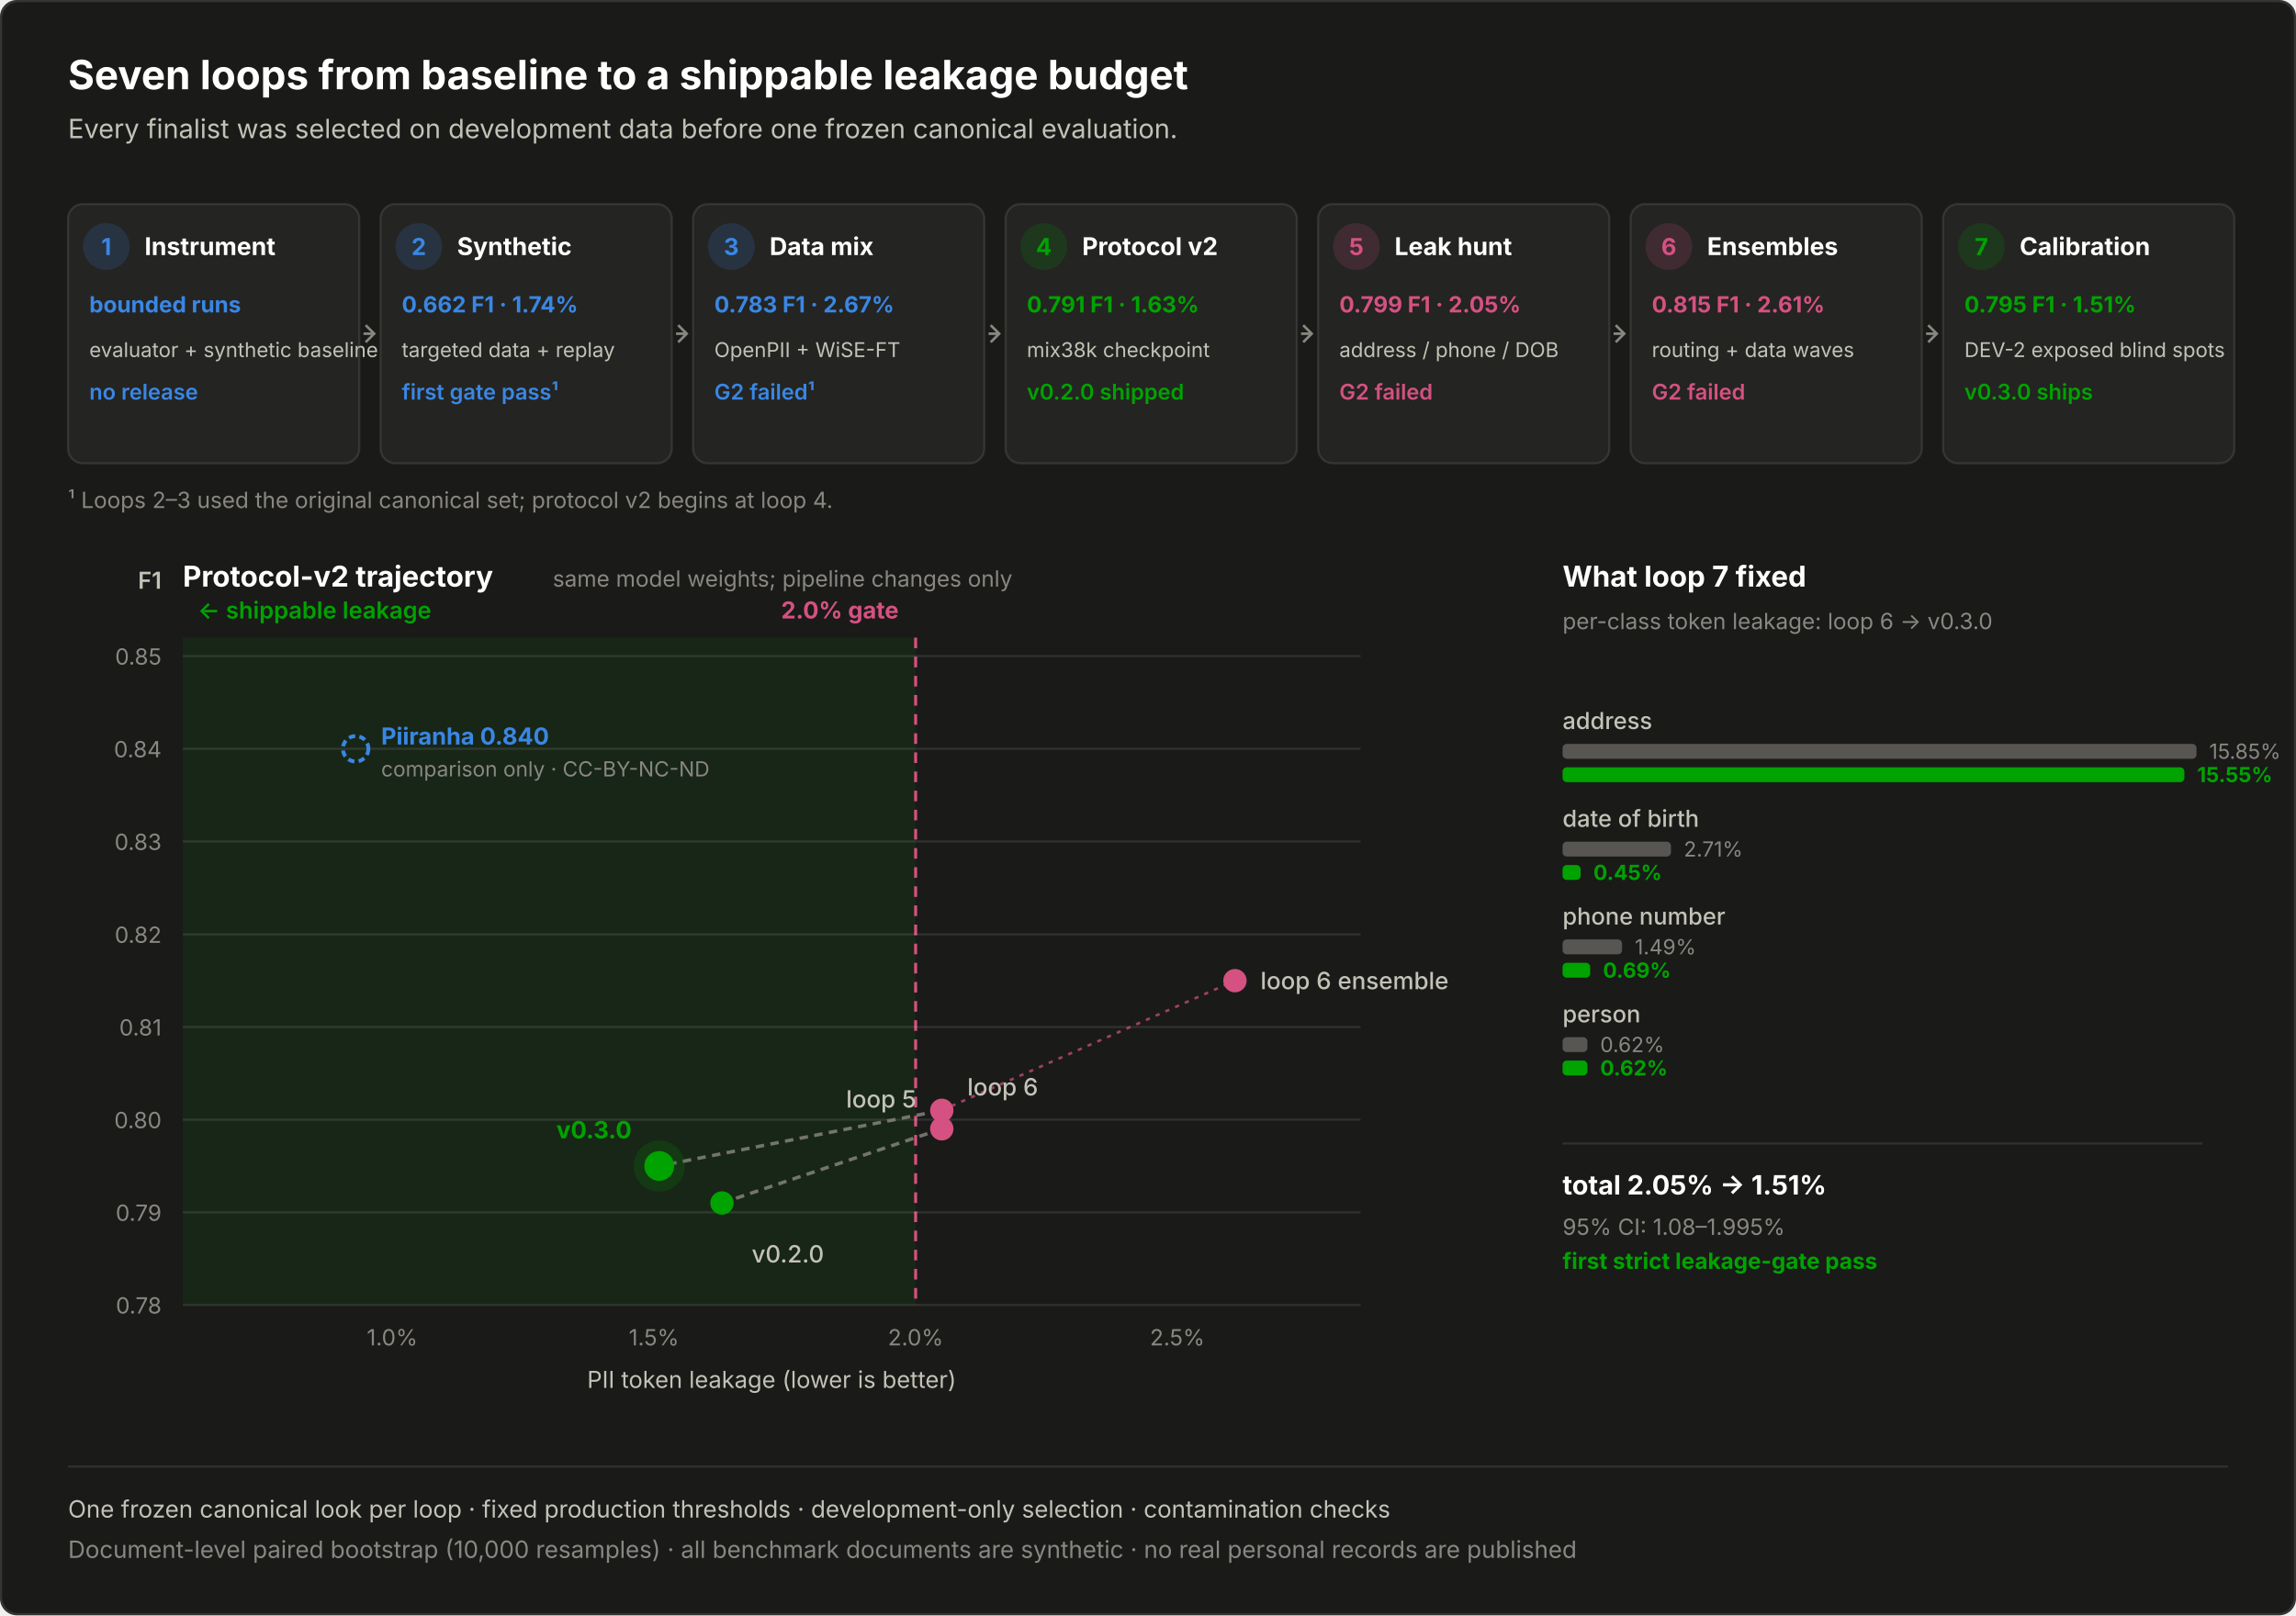
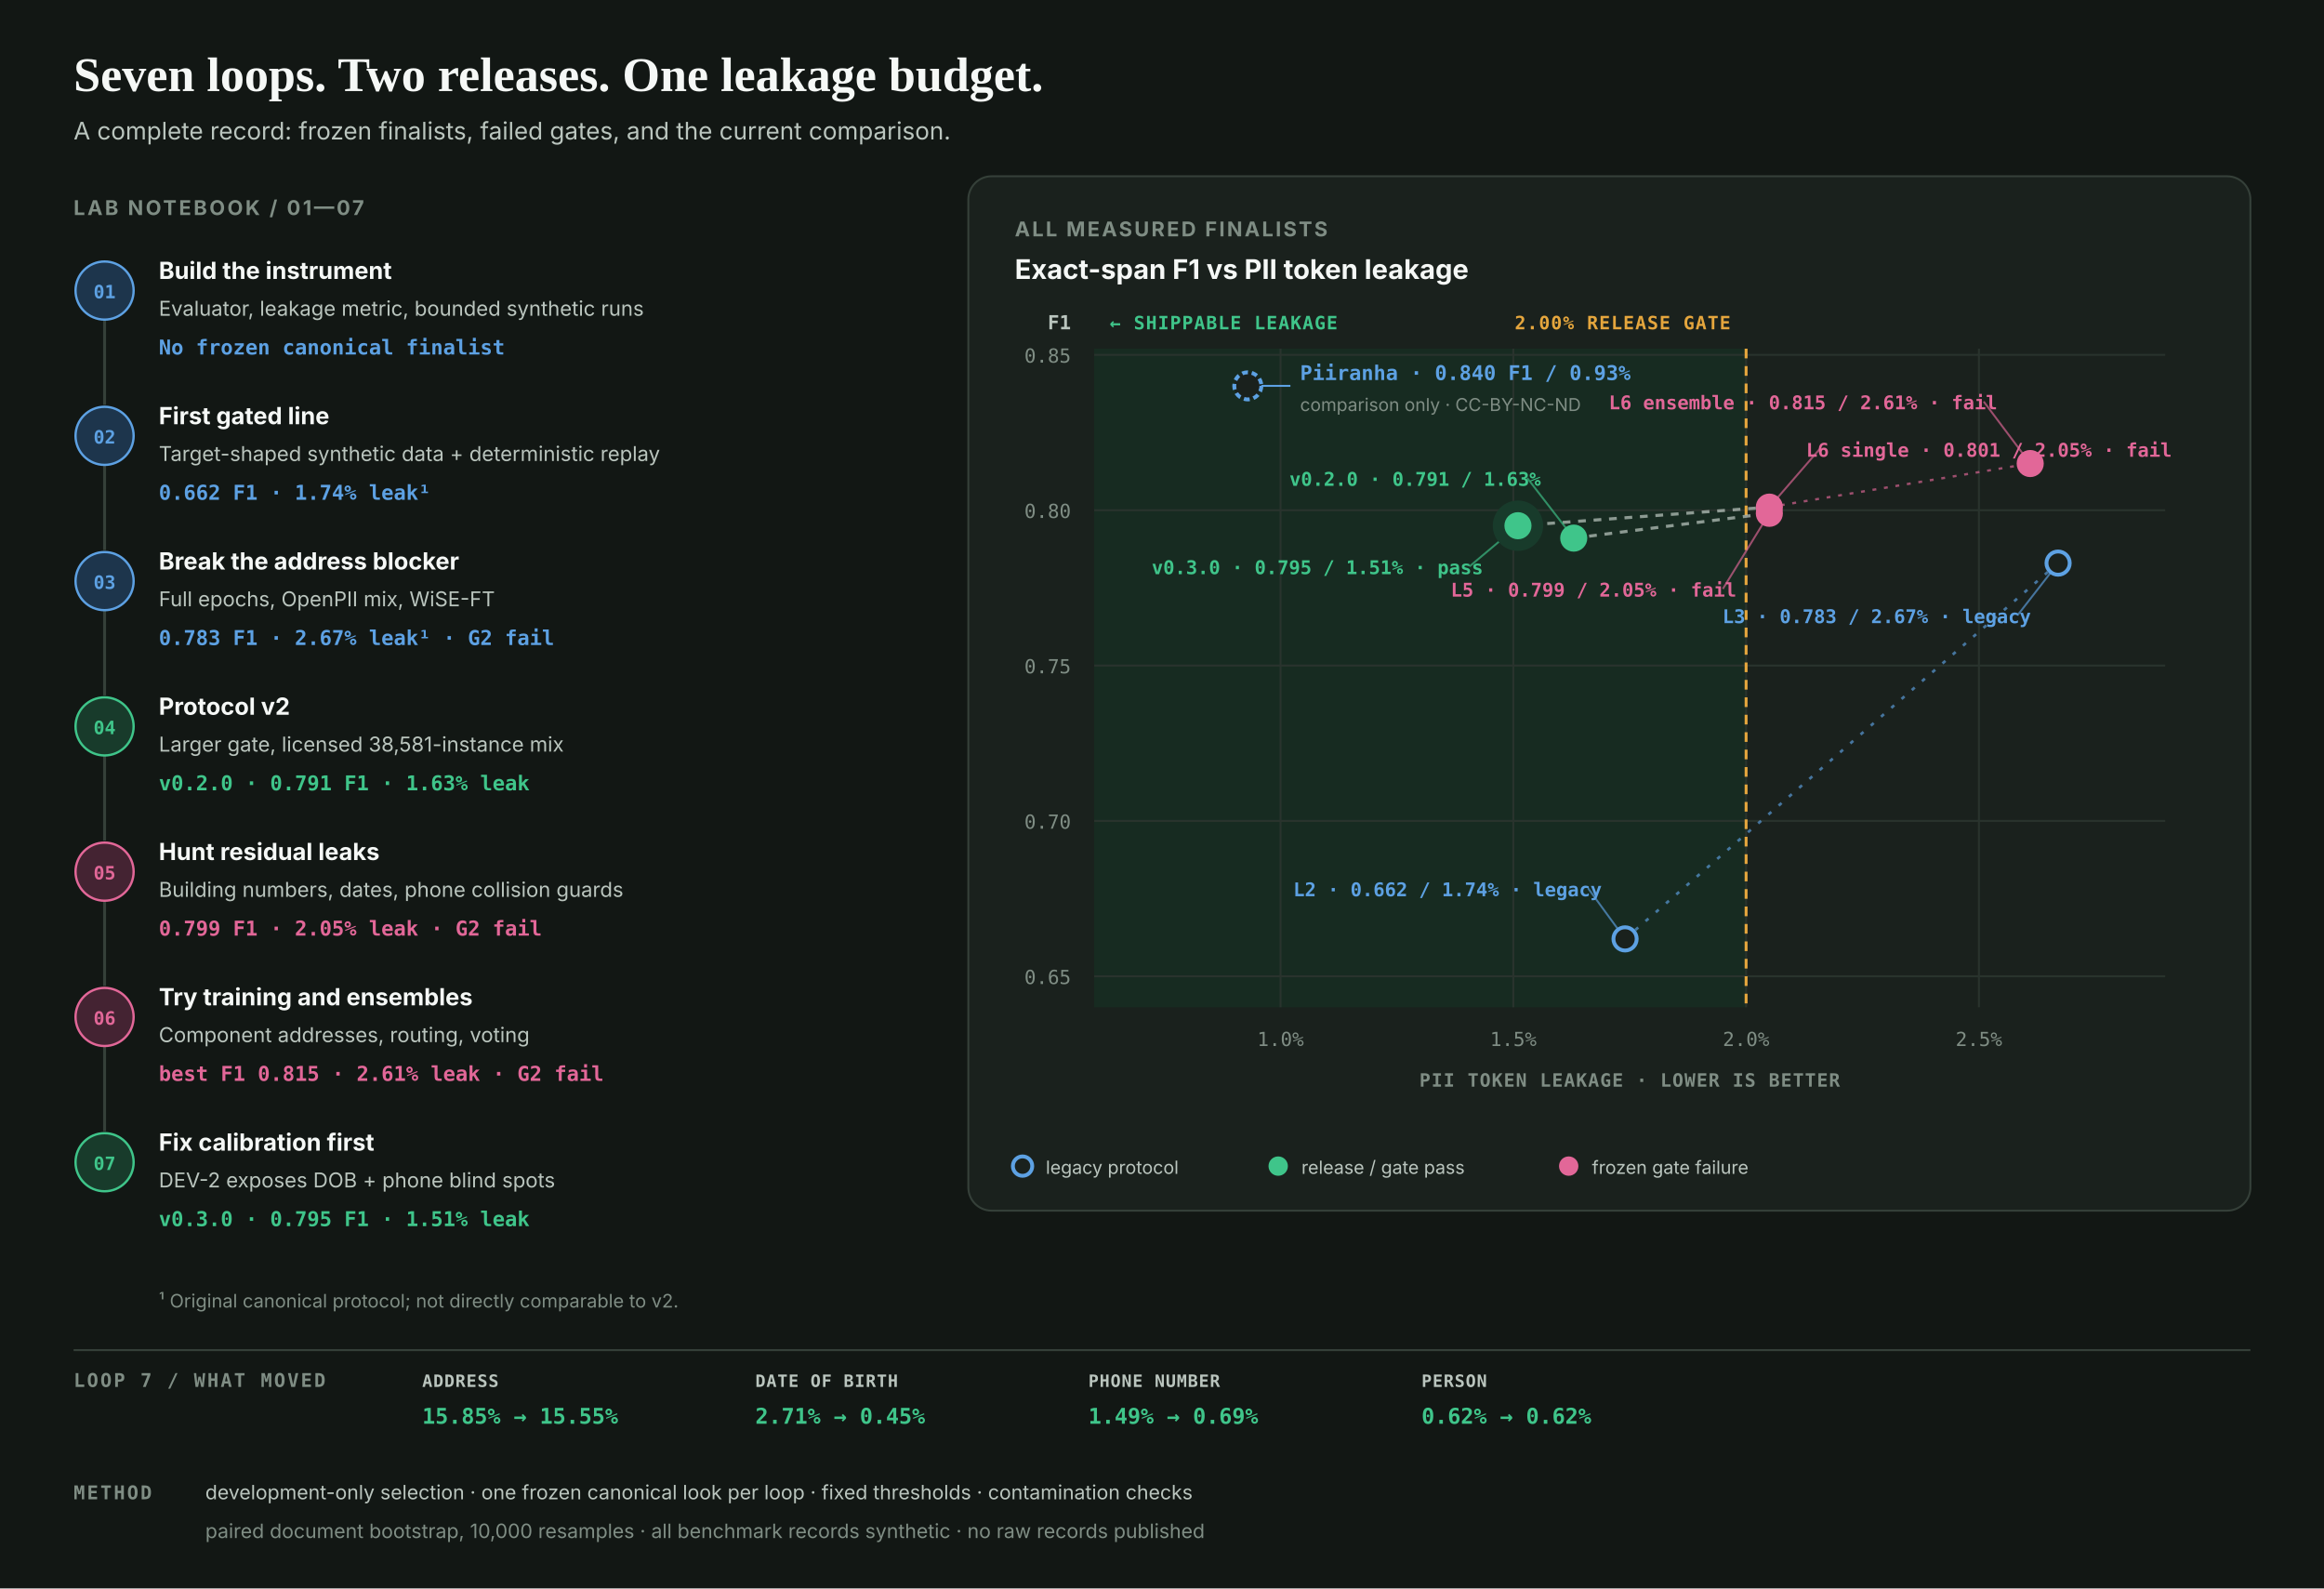
- <svg xmlns="http://www.w3.org/2000/svg" width="1080" height="760" viewBox="0 0 1080 760" role="img" aria-label="Seven research loops improving the nobody German PII redaction pipeline, ending with v0.3.0 at 0.795 F1 and 1.51 percent PII token leakage">
-   <rect width="1080" height="760" fill="#1a1a19" rx="8" />
-   <rect x="0.5" y="0.5" width="1079" height="759" fill="none" stroke="rgba(255,255,255,0.12)" rx="8" />
-   <text x="32.0" y="42.0" font-family="system-ui, -apple-system, &quot;Segoe UI&quot;, sans-serif" font-size="19" font-weight="650" fill="#ffffff" text-anchor="start">Seven loops from baseline to a shippable leakage budget</text>
-   <text x="32.0" y="65.0" font-family="system-ui, -apple-system, &quot;Segoe UI&quot;, sans-serif" font-size="12.5" font-weight="400" fill="#c3c2b7" text-anchor="start">Every finalist was selected on development data before one frozen canonical evaluation.</text>
-   <rect x="32" y="96" width="137" height="122" rx="7" fill="#242422" stroke="rgba(255,255,255,0.10)" />
-   <circle cx="50" cy="116" r="11" fill="#3987e5" opacity="0.16" />
-   <text x="50.0" y="120.0" font-family="system-ui, -apple-system, &quot;Segoe UI&quot;, sans-serif" font-size="11" font-weight="700" fill="#3987e5" text-anchor="middle">1</text>
-   <text x="68.0" y="120.0" font-family="system-ui, -apple-system, &quot;Segoe UI&quot;, sans-serif" font-size="11.5" font-weight="650" fill="#ffffff" text-anchor="start">Instrument</text>
-   <text x="42.0" y="147.0" font-family="system-ui, -apple-system, &quot;Segoe UI&quot;, sans-serif" font-size="10.5" font-weight="650" fill="#3987e5" text-anchor="start">bounded runs</text>
-   <text x="42.0" y="168.0" font-family="system-ui, -apple-system, &quot;Segoe UI&quot;, sans-serif" font-size="9.6" font-weight="400" fill="#c3c2b7" text-anchor="start">evaluator + synthetic baseline</text>
-   <text x="42.0" y="188.0" font-family="system-ui, -apple-system, &quot;Segoe UI&quot;, sans-serif" font-size="10.2" font-weight="600" fill="#3987e5" text-anchor="start">no release</text>
-   <path d="M171 157 L176 157" stroke="#898781" stroke-width="1.2" />
-   <path d="M172 153 L176 157 L172 161" fill="none" stroke="#898781" stroke-width="1.2" />
-   <rect x="179" y="96" width="137" height="122" rx="7" fill="#242422" stroke="rgba(255,255,255,0.10)" />
-   <circle cx="197" cy="116" r="11" fill="#3987e5" opacity="0.16" />
-   <text x="197.0" y="120.0" font-family="system-ui, -apple-system, &quot;Segoe UI&quot;, sans-serif" font-size="11" font-weight="700" fill="#3987e5" text-anchor="middle">2</text>
-   <text x="215.0" y="120.0" font-family="system-ui, -apple-system, &quot;Segoe UI&quot;, sans-serif" font-size="11.5" font-weight="650" fill="#ffffff" text-anchor="start">Synthetic</text>
-   <text x="189.0" y="147.0" font-family="system-ui, -apple-system, &quot;Segoe UI&quot;, sans-serif" font-size="10.5" font-weight="650" fill="#3987e5" text-anchor="start">0.662 F1 · 1.74%</text>
-   <text x="189.0" y="168.0" font-family="system-ui, -apple-system, &quot;Segoe UI&quot;, sans-serif" font-size="9.6" font-weight="400" fill="#c3c2b7" text-anchor="start">targeted data + replay</text>
-   <text x="189.0" y="188.0" font-family="system-ui, -apple-system, &quot;Segoe UI&quot;, sans-serif" font-size="10.2" font-weight="600" fill="#3987e5" text-anchor="start">first gate pass¹</text>
-   <path d="M318 157 L323 157" stroke="#898781" stroke-width="1.2" />
-   <path d="M319 153 L323 157 L319 161" fill="none" stroke="#898781" stroke-width="1.2" />
-   <rect x="326" y="96" width="137" height="122" rx="7" fill="#242422" stroke="rgba(255,255,255,0.10)" />
-   <circle cx="344" cy="116" r="11" fill="#3987e5" opacity="0.16" />
-   <text x="344.0" y="120.0" font-family="system-ui, -apple-system, &quot;Segoe UI&quot;, sans-serif" font-size="11" font-weight="700" fill="#3987e5" text-anchor="middle">3</text>
-   <text x="362.0" y="120.0" font-family="system-ui, -apple-system, &quot;Segoe UI&quot;, sans-serif" font-size="11.5" font-weight="650" fill="#ffffff" text-anchor="start">Data mix</text>
-   <text x="336.0" y="147.0" font-family="system-ui, -apple-system, &quot;Segoe UI&quot;, sans-serif" font-size="10.5" font-weight="650" fill="#3987e5" text-anchor="start">0.783 F1 · 2.67%</text>
-   <text x="336.0" y="168.0" font-family="system-ui, -apple-system, &quot;Segoe UI&quot;, sans-serif" font-size="9.6" font-weight="400" fill="#c3c2b7" text-anchor="start">OpenPII + WiSE-FT</text>
-   <text x="336.0" y="188.0" font-family="system-ui, -apple-system, &quot;Segoe UI&quot;, sans-serif" font-size="10.2" font-weight="600" fill="#3987e5" text-anchor="start">G2 failed¹</text>
-   <path d="M465 157 L470 157" stroke="#898781" stroke-width="1.2" />
-   <path d="M466 153 L470 157 L466 161" fill="none" stroke="#898781" stroke-width="1.2" />
-   <rect x="473" y="96" width="137" height="122" rx="7" fill="#242422" stroke="rgba(255,255,255,0.10)" />
-   <circle cx="491" cy="116" r="11" fill="#00a300" opacity="0.16" />
-   <text x="491.0" y="120.0" font-family="system-ui, -apple-system, &quot;Segoe UI&quot;, sans-serif" font-size="11" font-weight="700" fill="#00a300" text-anchor="middle">4</text>
-   <text x="509.0" y="120.0" font-family="system-ui, -apple-system, &quot;Segoe UI&quot;, sans-serif" font-size="11.5" font-weight="650" fill="#ffffff" text-anchor="start">Protocol v2</text>
-   <text x="483.0" y="147.0" font-family="system-ui, -apple-system, &quot;Segoe UI&quot;, sans-serif" font-size="10.5" font-weight="650" fill="#00a300" text-anchor="start">0.791 F1 · 1.63%</text>
-   <text x="483.0" y="168.0" font-family="system-ui, -apple-system, &quot;Segoe UI&quot;, sans-serif" font-size="9.6" font-weight="400" fill="#c3c2b7" text-anchor="start">mix38k checkpoint</text>
-   <text x="483.0" y="188.0" font-family="system-ui, -apple-system, &quot;Segoe UI&quot;, sans-serif" font-size="10.2" font-weight="600" fill="#00a300" text-anchor="start">v0.2.0 shipped</text>
-   <path d="M612 157 L617 157" stroke="#898781" stroke-width="1.2" />
-   <path d="M613 153 L617 157 L613 161" fill="none" stroke="#898781" stroke-width="1.2" />
-   <rect x="620" y="96" width="137" height="122" rx="7" fill="#242422" stroke="rgba(255,255,255,0.10)" />
-   <circle cx="638" cy="116" r="11" fill="#d55181" opacity="0.16" />
-   <text x="638.0" y="120.0" font-family="system-ui, -apple-system, &quot;Segoe UI&quot;, sans-serif" font-size="11" font-weight="700" fill="#d55181" text-anchor="middle">5</text>
-   <text x="656.0" y="120.0" font-family="system-ui, -apple-system, &quot;Segoe UI&quot;, sans-serif" font-size="11.5" font-weight="650" fill="#ffffff" text-anchor="start">Leak hunt</text>
-   <text x="630.0" y="147.0" font-family="system-ui, -apple-system, &quot;Segoe UI&quot;, sans-serif" font-size="10.5" font-weight="650" fill="#d55181" text-anchor="start">0.799 F1 · 2.05%</text>
-   <text x="630.0" y="168.0" font-family="system-ui, -apple-system, &quot;Segoe UI&quot;, sans-serif" font-size="9.6" font-weight="400" fill="#c3c2b7" text-anchor="start">address / phone / DOB</text>
-   <text x="630.0" y="188.0" font-family="system-ui, -apple-system, &quot;Segoe UI&quot;, sans-serif" font-size="10.2" font-weight="600" fill="#d55181" text-anchor="start">G2 failed</text>
-   <path d="M759 157 L764 157" stroke="#898781" stroke-width="1.2" />
-   <path d="M760 153 L764 157 L760 161" fill="none" stroke="#898781" stroke-width="1.2" />
-   <rect x="767" y="96" width="137" height="122" rx="7" fill="#242422" stroke="rgba(255,255,255,0.10)" />
-   <circle cx="785" cy="116" r="11" fill="#d55181" opacity="0.16" />
-   <text x="785.0" y="120.0" font-family="system-ui, -apple-system, &quot;Segoe UI&quot;, sans-serif" font-size="11" font-weight="700" fill="#d55181" text-anchor="middle">6</text>
-   <text x="803.0" y="120.0" font-family="system-ui, -apple-system, &quot;Segoe UI&quot;, sans-serif" font-size="11.5" font-weight="650" fill="#ffffff" text-anchor="start">Ensembles</text>
-   <text x="777.0" y="147.0" font-family="system-ui, -apple-system, &quot;Segoe UI&quot;, sans-serif" font-size="10.5" font-weight="650" fill="#d55181" text-anchor="start">0.815 F1 · 2.61%</text>
-   <text x="777.0" y="168.0" font-family="system-ui, -apple-system, &quot;Segoe UI&quot;, sans-serif" font-size="9.6" font-weight="400" fill="#c3c2b7" text-anchor="start">routing + data waves</text>
-   <text x="777.0" y="188.0" font-family="system-ui, -apple-system, &quot;Segoe UI&quot;, sans-serif" font-size="10.2" font-weight="600" fill="#d55181" text-anchor="start">G2 failed</text>
-   <path d="M906 157 L911 157" stroke="#898781" stroke-width="1.2" />
-   <path d="M907 153 L911 157 L907 161" fill="none" stroke="#898781" stroke-width="1.2" />
-   <rect x="914" y="96" width="137" height="122" rx="7" fill="#242422" stroke="rgba(255,255,255,0.10)" />
-   <circle cx="932" cy="116" r="11" fill="#00a300" opacity="0.16" />
-   <text x="932.0" y="120.0" font-family="system-ui, -apple-system, &quot;Segoe UI&quot;, sans-serif" font-size="11" font-weight="700" fill="#00a300" text-anchor="middle">7</text>
-   <text x="950.0" y="120.0" font-family="system-ui, -apple-system, &quot;Segoe UI&quot;, sans-serif" font-size="11.5" font-weight="650" fill="#ffffff" text-anchor="start">Calibration</text>
-   <text x="924.0" y="147.0" font-family="system-ui, -apple-system, &quot;Segoe UI&quot;, sans-serif" font-size="10.5" font-weight="650" fill="#00a300" text-anchor="start">0.795 F1 · 1.51%</text>
-   <text x="924.0" y="168.0" font-family="system-ui, -apple-system, &quot;Segoe UI&quot;, sans-serif" font-size="9.6" font-weight="400" fill="#c3c2b7" text-anchor="start">DEV-2 exposed blind spots</text>
-   <text x="924.0" y="188.0" font-family="system-ui, -apple-system, &quot;Segoe UI&quot;, sans-serif" font-size="10.2" font-weight="600" fill="#00a300" text-anchor="start">v0.3.0 ships</text>
-   <text x="32.0" y="239.0" font-family="system-ui, -apple-system, &quot;Segoe UI&quot;, sans-serif" font-size="10.5" font-weight="400" fill="#898781" text-anchor="start">¹ Loops 2–3 used the original canonical set; protocol v2 begins at loop 4.</text>
-   <text x="86.0" y="276.0" font-family="system-ui, -apple-system, &quot;Segoe UI&quot;, sans-serif" font-size="13.5" font-weight="650" fill="#ffffff" text-anchor="start">Protocol-v2 trajectory</text>
-   <text x="260.0" y="276.0" font-family="system-ui, -apple-system, &quot;Segoe UI&quot;, sans-serif" font-size="10.5" font-weight="400" fill="#898781" text-anchor="start">same model weights; pipeline changes only</text>
-   <rect x="86" y="300" width="344.7" height="314" fill="rgba(0,163,0,0.09)" />
-   <line x1="430.7" y1="300" x2="430.7" y2="614" stroke="#d55181" stroke-width="1.4" stroke-dasharray="5 4" />
-   <text x="422.7" y="291.0" font-family="system-ui, -apple-system, &quot;Segoe UI&quot;, sans-serif" font-size="11" font-weight="650" fill="#d55181" text-anchor="end">2.0% gate</text>
-   <text x="93.0" y="291.0" font-family="system-ui, -apple-system, &quot;Segoe UI&quot;, sans-serif" font-size="11" font-weight="600" fill="#00a300" text-anchor="start">← shippable leakage</text>
-   <line x1="86" y1="614.0" x2="640" y2="614.0" stroke="rgba(255,255,255,0.10)" />
-   <text x="76.0" y="618.0" font-family="system-ui, -apple-system, &quot;Segoe UI&quot;, sans-serif" font-size="10.5" font-weight="400" fill="#898781" text-anchor="end">0.78</text>
-   <line x1="86" y1="570.4" x2="640" y2="570.4" stroke="rgba(255,255,255,0.10)" />
-   <text x="76.0" y="574.4" font-family="system-ui, -apple-system, &quot;Segoe UI&quot;, sans-serif" font-size="10.5" font-weight="400" fill="#898781" text-anchor="end">0.79</text>
-   <line x1="86" y1="526.8" x2="640" y2="526.8" stroke="rgba(255,255,255,0.10)" />
-   <text x="76.0" y="530.8" font-family="system-ui, -apple-system, &quot;Segoe UI&quot;, sans-serif" font-size="10.5" font-weight="400" fill="#898781" text-anchor="end">0.80</text>
-   <line x1="86" y1="483.2" x2="640" y2="483.2" stroke="rgba(255,255,255,0.10)" />
-   <text x="76.0" y="487.2" font-family="system-ui, -apple-system, &quot;Segoe UI&quot;, sans-serif" font-size="10.5" font-weight="400" fill="#898781" text-anchor="end">0.81</text>
-   <line x1="86" y1="439.6" x2="640" y2="439.6" stroke="rgba(255,255,255,0.10)" />
-   <text x="76.0" y="443.6" font-family="system-ui, -apple-system, &quot;Segoe UI&quot;, sans-serif" font-size="10.5" font-weight="400" fill="#898781" text-anchor="end">0.82</text>
-   <line x1="86" y1="395.9" x2="640" y2="395.9" stroke="rgba(255,255,255,0.10)" />
-   <text x="76.0" y="399.9" font-family="system-ui, -apple-system, &quot;Segoe UI&quot;, sans-serif" font-size="10.5" font-weight="400" fill="#898781" text-anchor="end">0.83</text>
-   <line x1="86" y1="352.3" x2="640" y2="352.3" stroke="rgba(255,255,255,0.10)" />
-   <text x="76.0" y="356.3" font-family="system-ui, -apple-system, &quot;Segoe UI&quot;, sans-serif" font-size="10.5" font-weight="400" fill="#898781" text-anchor="end">0.84</text>
-   <line x1="86" y1="308.7" x2="640" y2="308.7" stroke="rgba(255,255,255,0.10)" />
-   <text x="76.0" y="312.7" font-family="system-ui, -apple-system, &quot;Segoe UI&quot;, sans-serif" font-size="10.5" font-weight="400" fill="#898781" text-anchor="end">0.85</text>
-   <text x="184.5" y="633.0" font-family="system-ui, -apple-system, &quot;Segoe UI&quot;, sans-serif" font-size="10.5" font-weight="400" fill="#898781" text-anchor="middle">1.0%</text>
-   <text x="307.6" y="633.0" font-family="system-ui, -apple-system, &quot;Segoe UI&quot;, sans-serif" font-size="10.5" font-weight="400" fill="#898781" text-anchor="middle">1.5%</text>
-   <text x="430.7" y="633.0" font-family="system-ui, -apple-system, &quot;Segoe UI&quot;, sans-serif" font-size="10.5" font-weight="400" fill="#898781" text-anchor="middle">2.0%</text>
-   <text x="553.8" y="633.0" font-family="system-ui, -apple-system, &quot;Segoe UI&quot;, sans-serif" font-size="10.5" font-weight="400" fill="#898781" text-anchor="middle">2.5%</text>
-   <text x="76.0" y="277.0" font-family="system-ui, -apple-system, &quot;Segoe UI&quot;, sans-serif" font-size="11" font-weight="600" fill="#c3c2b7" text-anchor="end">F1</text>
-   <text x="363.0" y="653.0" font-family="system-ui, -apple-system, &quot;Segoe UI&quot;, sans-serif" font-size="11" font-weight="400" fill="#c3c2b7" text-anchor="middle">PII token leakage (lower is better)</text>
-   <path d="M339.6 566.0 L443.0 531.1 L443.0 522.4 L310.1 548.6" fill="none" stroke="#898781" stroke-width="1.6" stroke-dasharray="4 3" opacity="0.8" />
-   <path d="M443.0 522.4 L580.9 461.4" fill="none" stroke="#d55181" stroke-width="1.2" stroke-dasharray="2 3" opacity="0.7" />
-   <circle cx="167.3" cy="352.3" r="6" fill="none" stroke="#3987e5" stroke-width="1.8" stroke-dasharray="3 2" />
-   <text x="179.3" y="350.3" font-family="system-ui, -apple-system, &quot;Segoe UI&quot;, sans-serif" font-size="11" font-weight="650" fill="#3987e5" text-anchor="start">Piiranha 0.840</text>
-   <text x="179.3" y="365.3" font-family="system-ui, -apple-system, &quot;Segoe UI&quot;, sans-serif" font-size="9.8" font-weight="400" fill="#898781" text-anchor="start">comparison only · CC-BY-NC-ND</text>
-   <circle cx="339.6" cy="566.0" r="5.5" fill="#00a300" />
-   <text x="353.6" y="594.0" font-family="system-ui, -apple-system, &quot;Segoe UI&quot;, sans-serif" font-size="11.2" font-weight="550" fill="#c3c2b7" text-anchor="start">v0.2.0</text>
-   <circle cx="443.0" cy="531.1" r="5.5" fill="#d55181" />
-   <text x="431.0" y="521.1" font-family="system-ui, -apple-system, &quot;Segoe UI&quot;, sans-serif" font-size="11.2" font-weight="550" fill="#c3c2b7" text-anchor="end">loop 5</text>
-   <circle cx="443.0" cy="522.4" r="5.5" fill="#d55181" />
-   <text x="455.0" y="515.4" font-family="system-ui, -apple-system, &quot;Segoe UI&quot;, sans-serif" font-size="11.2" font-weight="550" fill="#c3c2b7" text-anchor="start">loop 6</text>
-   <circle cx="580.9" cy="461.4" r="5.5" fill="#d55181" />
-   <text x="592.9" y="465.4" font-family="system-ui, -apple-system, &quot;Segoe UI&quot;, sans-serif" font-size="11.2" font-weight="550" fill="#c3c2b7" text-anchor="start">loop 6 ensemble</text>
-   <circle cx="310.1" cy="548.6" r="12" fill="#00a300" opacity="0.16" />
-   <circle cx="310.1" cy="548.6" r="7" fill="#00a300" />
-   <text x="297.1" y="535.6" font-family="system-ui, -apple-system, &quot;Segoe UI&quot;, sans-serif" font-size="11.2" font-weight="700" fill="#00a300" text-anchor="end">v0.3.0</text>
-   <text x="735.0" y="276.0" font-family="system-ui, -apple-system, &quot;Segoe UI&quot;, sans-serif" font-size="13.5" font-weight="650" fill="#ffffff" text-anchor="start">What loop 7 fixed</text>
-   <text x="735.0" y="296.0" font-family="system-ui, -apple-system, &quot;Segoe UI&quot;, sans-serif" font-size="10.5" font-weight="400" fill="#898781" text-anchor="start">per-class token leakage: loop 6 → v0.3.0</text>
-   <text x="735.0" y="343.0" font-family="system-ui, -apple-system, &quot;Segoe UI&quot;, sans-serif" font-size="11" font-weight="550" fill="#c3c2b7" text-anchor="start">address</text>
-   <rect x="735" y="350" width="298.2" height="7" fill="#898781" opacity="0.55" rx="2" />
-   <rect x="735" y="361" width="292.5" height="7" fill="#00a300" rx="2" />
-   <text x="1039.2" y="357.0" font-family="system-ui, -apple-system, &quot;Segoe UI&quot;, sans-serif" font-size="9.8" font-weight="400" fill="#898781" text-anchor="start">15.85%</text>
-   <text x="1033.5" y="368.0" font-family="system-ui, -apple-system, &quot;Segoe UI&quot;, sans-serif" font-size="9.8" font-weight="650" fill="#00a300" text-anchor="start">15.55%</text>
-   <text x="735.0" y="389.0" font-family="system-ui, -apple-system, &quot;Segoe UI&quot;, sans-serif" font-size="11" font-weight="550" fill="#c3c2b7" text-anchor="start">date of birth</text>
-   <rect x="735" y="396" width="51.0" height="7" fill="#898781" opacity="0.55" rx="2" />
-   <rect x="735" y="407" width="8.5" height="7" fill="#00a300" rx="2" />
-   <text x="792.0" y="403.0" font-family="system-ui, -apple-system, &quot;Segoe UI&quot;, sans-serif" font-size="9.8" font-weight="400" fill="#898781" text-anchor="start">2.71%</text>
-   <text x="749.5" y="414.0" font-family="system-ui, -apple-system, &quot;Segoe UI&quot;, sans-serif" font-size="9.8" font-weight="650" fill="#00a300" text-anchor="start">0.45%</text>
-   <text x="735.0" y="435.0" font-family="system-ui, -apple-system, &quot;Segoe UI&quot;, sans-serif" font-size="11" font-weight="550" fill="#c3c2b7" text-anchor="start">phone number</text>
-   <rect x="735" y="442" width="28.0" height="7" fill="#898781" opacity="0.55" rx="2" />
-   <rect x="735" y="453" width="13.0" height="7" fill="#00a300" rx="2" />
-   <text x="769.0" y="449.0" font-family="system-ui, -apple-system, &quot;Segoe UI&quot;, sans-serif" font-size="9.8" font-weight="400" fill="#898781" text-anchor="start">1.49%</text>
-   <text x="754.0" y="460.0" font-family="system-ui, -apple-system, &quot;Segoe UI&quot;, sans-serif" font-size="9.8" font-weight="650" fill="#00a300" text-anchor="start">0.69%</text>
-   <text x="735.0" y="481.0" font-family="system-ui, -apple-system, &quot;Segoe UI&quot;, sans-serif" font-size="11" font-weight="550" fill="#c3c2b7" text-anchor="start">person</text>
-   <rect x="735" y="488" width="11.7" height="7" fill="#898781" opacity="0.55" rx="2" />
-   <rect x="735" y="499" width="11.7" height="7" fill="#00a300" rx="2" />
-   <text x="752.7" y="495.0" font-family="system-ui, -apple-system, &quot;Segoe UI&quot;, sans-serif" font-size="9.8" font-weight="400" fill="#898781" text-anchor="start">0.62%</text>
-   <text x="752.7" y="506.0" font-family="system-ui, -apple-system, &quot;Segoe UI&quot;, sans-serif" font-size="9.8" font-weight="650" fill="#00a300" text-anchor="start">0.62%</text>
-   <line x1="735" y1="538" x2="1036" y2="538" stroke="rgba(255,255,255,0.10)" />
-   <text x="735.0" y="562.0" font-family="system-ui, -apple-system, &quot;Segoe UI&quot;, sans-serif" font-size="12.5" font-weight="650" fill="#ffffff" text-anchor="start">total 2.05% → 1.51%</text>
-   <text x="735.0" y="581.0" font-family="system-ui, -apple-system, &quot;Segoe UI&quot;, sans-serif" font-size="10.5" font-weight="400" fill="#898781" text-anchor="start">95% CI: 1.08–1.995%</text>
-   <text x="735.0" y="597.0" font-family="system-ui, -apple-system, &quot;Segoe UI&quot;, sans-serif" font-size="10.5" font-weight="650" fill="#00a300" text-anchor="start">first strict leakage-gate pass</text>
-   <line x1="32" y1="690" x2="1048" y2="690" stroke="rgba(255,255,255,0.10)" />
-   <text x="32.0" y="714.0" font-family="system-ui, -apple-system, &quot;Segoe UI&quot;, sans-serif" font-size="11.2" font-weight="400" fill="#c3c2b7" text-anchor="start">One frozen canonical look per loop · fixed production thresholds · development-only selection · contamination checks</text>
-   <text x="32.0" y="733.0" font-family="system-ui, -apple-system, &quot;Segoe UI&quot;, sans-serif" font-size="11.2" font-weight="400" fill="#898781" text-anchor="start">Document-level paired bootstrap (10,000 resamples) · all benchmark documents are synthetic · no real personal records are published</text>
+ <svg xmlns="http://www.w3.org/2000/svg" width="1200" height="820" viewBox="0 0 1200 820" role="img" aria-label="Complete comparison of seven nobody PII research loops, including every measured finalist, v0.2.0, v0.3.0, and Piiranha">
+   <rect width="1200" height="820" fill="#121714" />
+   <text x="38.0" y="47.0" font-family="Georgia, &quot;Times New Roman&quot;, serif" font-size="25" font-weight="600" fill="#f5f8f6" text-anchor="start" letter-spacing="0">Seven loops. Two releases. One leakage budget.</text>
+   <text x="38.0" y="72.0" font-family="ui-sans-serif, system-ui, -apple-system, &quot;Segoe UI&quot;, sans-serif" font-size="12.5" font-weight="400" fill="#bac5be" text-anchor="start" letter-spacing="0">A complete record: frozen finalists, failed gates, and the current comparison.</text>
+   <text x="38.0" y="111.0" font-family="ui-sans-serif, system-ui, -apple-system, &quot;Segoe UI&quot;, sans-serif" font-size="10.5" font-weight="700" fill="#7f8d84" text-anchor="start" letter-spacing="1.2">LAB NOTEBOOK / 01—07</text>
+   <line x1="54.0" y1="165.0" x2="54.0" y2="209.0" stroke="#354039" stroke-width="1.5" opacity="1" />
+   <circle cx="54" cy="150" r="15" fill="#1d354c" stroke="#5da1e3" stroke-width="1.2" />
+   <text x="54.0" y="154.0" font-family="ui-monospace, &quot;SFMono-Regular&quot;, Menlo, Consolas, monospace" font-size="9.5" font-weight="750" fill="#5da1e3" text-anchor="middle" letter-spacing="0">01</text>
+   <text x="82.0" y="144.0" font-family="ui-sans-serif, system-ui, -apple-system, &quot;Segoe UI&quot;, sans-serif" font-size="12.2" font-weight="700" fill="#f5f8f6" text-anchor="start" letter-spacing="0">Build the instrument</text>
+   <text x="82.0" y="163.0" font-family="ui-sans-serif, system-ui, -apple-system, &quot;Segoe UI&quot;, sans-serif" font-size="10.6" font-weight="400" fill="#bac5be" text-anchor="start" letter-spacing="0">Evaluator, leakage metric, bounded synthetic runs</text>
+   <text x="82.0" y="183.0" font-family="ui-monospace, &quot;SFMono-Regular&quot;, Menlo, Consolas, monospace" font-size="10.6" font-weight="650" fill="#5da1e3" text-anchor="start" letter-spacing="0">No frozen canonical finalist</text>
+   <line x1="54.0" y1="240.0" x2="54.0" y2="284.0" stroke="#354039" stroke-width="1.5" opacity="1" />
+   <circle cx="54" cy="225" r="15" fill="#1d354c" stroke="#5da1e3" stroke-width="1.2" />
+   <text x="54.0" y="229.0" font-family="ui-monospace, &quot;SFMono-Regular&quot;, Menlo, Consolas, monospace" font-size="9.5" font-weight="750" fill="#5da1e3" text-anchor="middle" letter-spacing="0">02</text>
+   <text x="82.0" y="219.0" font-family="ui-sans-serif, system-ui, -apple-system, &quot;Segoe UI&quot;, sans-serif" font-size="12.2" font-weight="700" fill="#f5f8f6" text-anchor="start" letter-spacing="0">First gated line</text>
+   <text x="82.0" y="238.0" font-family="ui-sans-serif, system-ui, -apple-system, &quot;Segoe UI&quot;, sans-serif" font-size="10.6" font-weight="400" fill="#bac5be" text-anchor="start" letter-spacing="0">Target-shaped synthetic data + deterministic replay</text>
+   <text x="82.0" y="258.0" font-family="ui-monospace, &quot;SFMono-Regular&quot;, Menlo, Consolas, monospace" font-size="10.6" font-weight="650" fill="#5da1e3" text-anchor="start" letter-spacing="0">0.662 F1  ·  1.74% leak¹</text>
+   <line x1="54.0" y1="315.0" x2="54.0" y2="359.0" stroke="#354039" stroke-width="1.5" opacity="1" />
+   <circle cx="54" cy="300" r="15" fill="#1d354c" stroke="#5da1e3" stroke-width="1.2" />
+   <text x="54.0" y="304.0" font-family="ui-monospace, &quot;SFMono-Regular&quot;, Menlo, Consolas, monospace" font-size="9.5" font-weight="750" fill="#5da1e3" text-anchor="middle" letter-spacing="0">03</text>
+   <text x="82.0" y="294.0" font-family="ui-sans-serif, system-ui, -apple-system, &quot;Segoe UI&quot;, sans-serif" font-size="12.2" font-weight="700" fill="#f5f8f6" text-anchor="start" letter-spacing="0">Break the address blocker</text>
+   <text x="82.0" y="313.0" font-family="ui-sans-serif, system-ui, -apple-system, &quot;Segoe UI&quot;, sans-serif" font-size="10.6" font-weight="400" fill="#bac5be" text-anchor="start" letter-spacing="0">Full epochs, OpenPII mix, WiSE-FT</text>
+   <text x="82.0" y="333.0" font-family="ui-monospace, &quot;SFMono-Regular&quot;, Menlo, Consolas, monospace" font-size="10.6" font-weight="650" fill="#5da1e3" text-anchor="start" letter-spacing="0">0.783 F1  ·  2.67% leak¹  ·  G2 fail</text>
+   <line x1="54.0" y1="390.0" x2="54.0" y2="434.0" stroke="#354039" stroke-width="1.5" opacity="1" />
+   <circle cx="54" cy="375" r="15" fill="#183b2b" stroke="#3fc58a" stroke-width="1.2" />
+   <text x="54.0" y="379.0" font-family="ui-monospace, &quot;SFMono-Regular&quot;, Menlo, Consolas, monospace" font-size="9.5" font-weight="750" fill="#3fc58a" text-anchor="middle" letter-spacing="0">04</text>
+   <text x="82.0" y="369.0" font-family="ui-sans-serif, system-ui, -apple-system, &quot;Segoe UI&quot;, sans-serif" font-size="12.2" font-weight="700" fill="#f5f8f6" text-anchor="start" letter-spacing="0">Protocol v2</text>
+   <text x="82.0" y="388.0" font-family="ui-sans-serif, system-ui, -apple-system, &quot;Segoe UI&quot;, sans-serif" font-size="10.6" font-weight="400" fill="#bac5be" text-anchor="start" letter-spacing="0">Larger gate, licensed 38,581-instance mix</text>
+   <text x="82.0" y="408.0" font-family="ui-monospace, &quot;SFMono-Regular&quot;, Menlo, Consolas, monospace" font-size="10.6" font-weight="650" fill="#3fc58a" text-anchor="start" letter-spacing="0">v0.2.0  ·  0.791 F1  ·  1.63% leak</text>
+   <line x1="54.0" y1="465.0" x2="54.0" y2="509.0" stroke="#354039" stroke-width="1.5" opacity="1" />
+   <circle cx="54" cy="450" r="15" fill="#442332" stroke="#e26798" stroke-width="1.2" />
+   <text x="54.0" y="454.0" font-family="ui-monospace, &quot;SFMono-Regular&quot;, Menlo, Consolas, monospace" font-size="9.5" font-weight="750" fill="#e26798" text-anchor="middle" letter-spacing="0">05</text>
+   <text x="82.0" y="444.0" font-family="ui-sans-serif, system-ui, -apple-system, &quot;Segoe UI&quot;, sans-serif" font-size="12.2" font-weight="700" fill="#f5f8f6" text-anchor="start" letter-spacing="0">Hunt residual leaks</text>
+   <text x="82.0" y="463.0" font-family="ui-sans-serif, system-ui, -apple-system, &quot;Segoe UI&quot;, sans-serif" font-size="10.6" font-weight="400" fill="#bac5be" text-anchor="start" letter-spacing="0">Building numbers, dates, phone collision guards</text>
+   <text x="82.0" y="483.0" font-family="ui-monospace, &quot;SFMono-Regular&quot;, Menlo, Consolas, monospace" font-size="10.6" font-weight="650" fill="#e26798" text-anchor="start" letter-spacing="0">0.799 F1  ·  2.05% leak  ·  G2 fail</text>
+   <line x1="54.0" y1="540.0" x2="54.0" y2="584.0" stroke="#354039" stroke-width="1.5" opacity="1" />
+   <circle cx="54" cy="525" r="15" fill="#442332" stroke="#e26798" stroke-width="1.2" />
+   <text x="54.0" y="529.0" font-family="ui-monospace, &quot;SFMono-Regular&quot;, Menlo, Consolas, monospace" font-size="9.5" font-weight="750" fill="#e26798" text-anchor="middle" letter-spacing="0">06</text>
+   <text x="82.0" y="519.0" font-family="ui-sans-serif, system-ui, -apple-system, &quot;Segoe UI&quot;, sans-serif" font-size="12.2" font-weight="700" fill="#f5f8f6" text-anchor="start" letter-spacing="0">Try training and ensembles</text>
+   <text x="82.0" y="538.0" font-family="ui-sans-serif, system-ui, -apple-system, &quot;Segoe UI&quot;, sans-serif" font-size="10.6" font-weight="400" fill="#bac5be" text-anchor="start" letter-spacing="0">Component addresses, routing, voting</text>
+   <text x="82.0" y="558.0" font-family="ui-monospace, &quot;SFMono-Regular&quot;, Menlo, Consolas, monospace" font-size="10.6" font-weight="650" fill="#e26798" text-anchor="start" letter-spacing="0">best F1 0.815  ·  2.61% leak  ·  G2 fail</text>
+   <circle cx="54" cy="600" r="15" fill="#183b2b" stroke="#3fc58a" stroke-width="1.2" />
+   <text x="54.0" y="604.0" font-family="ui-monospace, &quot;SFMono-Regular&quot;, Menlo, Consolas, monospace" font-size="9.5" font-weight="750" fill="#3fc58a" text-anchor="middle" letter-spacing="0">07</text>
+   <text x="82.0" y="594.0" font-family="ui-sans-serif, system-ui, -apple-system, &quot;Segoe UI&quot;, sans-serif" font-size="12.2" font-weight="700" fill="#f5f8f6" text-anchor="start" letter-spacing="0">Fix calibration first</text>
+   <text x="82.0" y="613.0" font-family="ui-sans-serif, system-ui, -apple-system, &quot;Segoe UI&quot;, sans-serif" font-size="10.6" font-weight="400" fill="#bac5be" text-anchor="start" letter-spacing="0">DEV-2 exposes DOB + phone blind spots</text>
+   <text x="82.0" y="633.0" font-family="ui-monospace, &quot;SFMono-Regular&quot;, Menlo, Consolas, monospace" font-size="10.6" font-weight="650" fill="#3fc58a" text-anchor="start" letter-spacing="0">v0.3.0  ·  0.795 F1  ·  1.51% leak</text>
+   <text x="82.0" y="675.0" font-family="ui-sans-serif, system-ui, -apple-system, &quot;Segoe UI&quot;, sans-serif" font-size="9.6" font-weight="400" fill="#7f8d84" text-anchor="start" letter-spacing="0">¹ Original canonical protocol; not directly comparable to v2.</text>
+   <rect x="500" y="91" width="662" height="534" rx="12" fill="#1a211d" stroke="#354039" />
+   <text x="524.0" y="122.0" font-family="ui-sans-serif, system-ui, -apple-system, &quot;Segoe UI&quot;, sans-serif" font-size="10.5" font-weight="750" fill="#7f8d84" text-anchor="start" letter-spacing="1.1">ALL MEASURED FINALISTS</text>
+   <text x="524.0" y="144.0" font-family="ui-sans-serif, system-ui, -apple-system, &quot;Segoe UI&quot;, sans-serif" font-size="14" font-weight="700" fill="#f5f8f6" text-anchor="start" letter-spacing="0">Exact-span F1 vs PII token leakage</text>
+   <rect x="565" y="180" width="336.6" height="340" fill="#172b21" />
+   <line x1="565.0" y1="504.0" x2="1118.0" y2="504.0" stroke="#29332d" stroke-width="1" opacity="1" />
+   <text x="553.0" y="508.0" font-family="ui-monospace, &quot;SFMono-Regular&quot;, Menlo, Consolas, monospace" font-size="10" font-weight="400" fill="#7f8d84" text-anchor="end" letter-spacing="0">0.65</text>
+   <line x1="565.0" y1="423.8" x2="1118.0" y2="423.8" stroke="#29332d" stroke-width="1" opacity="1" />
+   <text x="553.0" y="427.8" font-family="ui-monospace, &quot;SFMono-Regular&quot;, Menlo, Consolas, monospace" font-size="10" font-weight="400" fill="#7f8d84" text-anchor="end" letter-spacing="0">0.70</text>
+   <line x1="565.0" y1="343.6" x2="1118.0" y2="343.6" stroke="#29332d" stroke-width="1" opacity="1" />
+   <text x="553.0" y="347.6" font-family="ui-monospace, &quot;SFMono-Regular&quot;, Menlo, Consolas, monospace" font-size="10" font-weight="400" fill="#7f8d84" text-anchor="end" letter-spacing="0">0.75</text>
+   <line x1="565.0" y1="263.4" x2="1118.0" y2="263.4" stroke="#29332d" stroke-width="1" opacity="1" />
+   <text x="553.0" y="267.4" font-family="ui-monospace, &quot;SFMono-Regular&quot;, Menlo, Consolas, monospace" font-size="10" font-weight="400" fill="#7f8d84" text-anchor="end" letter-spacing="0">0.80</text>
+   <line x1="565.0" y1="183.2" x2="1118.0" y2="183.2" stroke="#29332d" stroke-width="1" opacity="1" />
+   <text x="553.0" y="187.2" font-family="ui-monospace, &quot;SFMono-Regular&quot;, Menlo, Consolas, monospace" font-size="10" font-weight="400" fill="#7f8d84" text-anchor="end" letter-spacing="0">0.85</text>
+   <line x1="661.2" y1="180.0" x2="661.2" y2="520.0" stroke="#29332d" stroke-width="1" opacity="1" />
+   <text x="661.2" y="540.0" font-family="ui-monospace, &quot;SFMono-Regular&quot;, Menlo, Consolas, monospace" font-size="10" font-weight="400" fill="#7f8d84" text-anchor="middle" letter-spacing="0">1.0%</text>
+   <line x1="781.4" y1="180.0" x2="781.4" y2="520.0" stroke="#29332d" stroke-width="1" opacity="1" />
+   <text x="781.4" y="540.0" font-family="ui-monospace, &quot;SFMono-Regular&quot;, Menlo, Consolas, monospace" font-size="10" font-weight="400" fill="#7f8d84" text-anchor="middle" letter-spacing="0">1.5%</text>
+   <line x1="901.6" y1="180.0" x2="901.6" y2="520.0" stroke="#29332d" stroke-width="1" opacity="1" />
+   <text x="901.6" y="540.0" font-family="ui-monospace, &quot;SFMono-Regular&quot;, Menlo, Consolas, monospace" font-size="10" font-weight="400" fill="#7f8d84" text-anchor="middle" letter-spacing="0">2.0%</text>
+   <line x1="1021.8" y1="180.0" x2="1021.8" y2="520.0" stroke="#29332d" stroke-width="1" opacity="1" />
+   <text x="1021.8" y="540.0" font-family="ui-monospace, &quot;SFMono-Regular&quot;, Menlo, Consolas, monospace" font-size="10" font-weight="400" fill="#7f8d84" text-anchor="middle" letter-spacing="0">2.5%</text>
+   <line x1="901.6" y1="180.0" x2="901.6" y2="520.0" stroke="#e5a63d" stroke-width="1.5" opacity="1" stroke-dasharray="5 4" />
+   <text x="893.6" y="170.0" font-family="ui-monospace, &quot;SFMono-Regular&quot;, Menlo, Consolas, monospace" font-size="9.5" font-weight="750" fill="#e5a63d" text-anchor="end" letter-spacing="0.5">2.00% RELEASE GATE</text>
+   <text x="573.0" y="170.0" font-family="ui-monospace, &quot;SFMono-Regular&quot;, Menlo, Consolas, monospace" font-size="9.5" font-weight="750" fill="#3fc58a" text-anchor="start" letter-spacing="0.5">← SHIPPABLE LEAKAGE</text>
+   <text x="553.0" y="170.0" font-family="ui-monospace, &quot;SFMono-Regular&quot;, Menlo, Consolas, monospace" font-size="10" font-weight="700" fill="#bac5be" text-anchor="end" letter-spacing="0">F1</text>
+   <text x="841.5" y="561.0" font-family="ui-monospace, &quot;SFMono-Regular&quot;, Menlo, Consolas, monospace" font-size="9.5" font-weight="700" fill="#7f8d84" text-anchor="middle" letter-spacing="0.5">PII TOKEN LEAKAGE  ·  LOWER IS BETTER</text>
+   <path d="M839.1 484.7 L1062.7 290.7" fill="none" stroke="#5da1e3" stroke-width="1.4" stroke-dasharray="2 5" opacity="0.65" />
+   <path d="M812.6 277.8 L913.6 265.0 L913.6 261.8 L783.8 271.4" fill="none" stroke="#bac5be" stroke-width="1.6" stroke-dasharray="4 4" opacity="0.72" />
+   <line x1="913.6" y1="261.8" x2="1048.3" y2="239.3" stroke="#e26798" stroke-width="1.2" opacity="0.65" stroke-dasharray="2 4" />
+   <circle cx="644.3" cy="199.2" r="7" fill="#1a211d" stroke="#5da1e3" stroke-width="2" stroke-dasharray="3 2" />
+   <line x1="651.3" y1="199.2" x2="666.3" y2="199.2" stroke="#5da1e3" stroke-width="1" opacity="1" />
+   <text x="671.3" y="196.2" font-family="ui-monospace, &quot;SFMono-Regular&quot;, Menlo, Consolas, monospace" font-size="10.5" font-weight="700" fill="#5da1e3" text-anchor="start" letter-spacing="0">Piiranha  ·  0.840 F1 / 0.93%</text>
+   <text x="671.3" y="212.2" font-family="ui-sans-serif, system-ui, -apple-system, &quot;Segoe UI&quot;, sans-serif" font-size="9.2" font-weight="400" fill="#7f8d84" text-anchor="start" letter-spacing="0">comparison only · CC-BY-NC-ND</text>
+   <line x1="839.1" y1="484.7" x2="820.1" y2="458.7" stroke="#5da1e3" stroke-width="1" opacity="0.65" />
+   <circle cx="839.1" cy="484.7" r="6" fill="#1a211d" stroke="#5da1e3" stroke-width="2" />
+   <text x="827.1" y="462.7" font-family="ui-monospace, &quot;SFMono-Regular&quot;, Menlo, Consolas, monospace" font-size="9.8" font-weight="750" fill="#5da1e3" text-anchor="end" letter-spacing="0">L2 · 0.662 / 1.74% · legacy</text>
+   <line x1="1062.7" y1="290.7" x2="1041.7" y2="317.7" stroke="#5da1e3" stroke-width="1" opacity="0.65" />
+   <circle cx="1062.7" cy="290.7" r="6" fill="#1a211d" stroke="#5da1e3" stroke-width="2" />
+   <text x="1048.7" y="321.7" font-family="ui-monospace, &quot;SFMono-Regular&quot;, Menlo, Consolas, monospace" font-size="9.8" font-weight="750" fill="#5da1e3" text-anchor="end" letter-spacing="0">L3 · 0.783 / 2.67% · legacy</text>
+   <line x1="812.6" y1="277.8" x2="788.6" y2="246.8" stroke="#3fc58a" stroke-width="1" opacity="0.65" />
+   <circle cx="812.6" cy="277.8" r="6" fill="#3fc58a" stroke="#3fc58a" stroke-width="2" />
+   <text x="795.6" y="250.8" font-family="ui-monospace, &quot;SFMono-Regular&quot;, Menlo, Consolas, monospace" font-size="9.8" font-weight="750" fill="#3fc58a" text-anchor="end" letter-spacing="0">v0.2.0 · 0.791 / 1.63%</text>
+   <line x1="913.6" y1="265.0" x2="889.6" y2="304.0" stroke="#e26798" stroke-width="1" opacity="0.65" />
+   <circle cx="913.6" cy="265.0" r="6" fill="#e26798" stroke="#e26798" stroke-width="2" />
+   <text x="896.6" y="308.0" font-family="ui-monospace, &quot;SFMono-Regular&quot;, Menlo, Consolas, monospace" font-size="9.8" font-weight="750" fill="#e26798" text-anchor="end" letter-spacing="0">L5 · 0.799 / 2.05% · fail</text>
+   <line x1="913.6" y1="261.8" x2="939.6" y2="231.8" stroke="#e26798" stroke-width="1" opacity="0.65" />
+   <circle cx="913.6" cy="261.8" r="6" fill="#e26798" stroke="#e26798" stroke-width="2" />
+   <text x="932.6" y="235.8" font-family="ui-monospace, &quot;SFMono-Regular&quot;, Menlo, Consolas, monospace" font-size="9.8" font-weight="750" fill="#e26798" text-anchor="start" letter-spacing="0">L6 single · 0.801 / 2.05% · fail</text>
+   <line x1="1048.3" y1="239.3" x2="1024.3" y2="207.3" stroke="#e26798" stroke-width="1" opacity="0.65" />
+   <circle cx="1048.3" cy="239.3" r="6" fill="#e26798" stroke="#e26798" stroke-width="2" />
+   <text x="1031.3" y="211.3" font-family="ui-monospace, &quot;SFMono-Regular&quot;, Menlo, Consolas, monospace" font-size="9.8" font-weight="750" fill="#e26798" text-anchor="end" letter-spacing="0">L6 ensemble · 0.815 / 2.61% · fail</text>
+   <line x1="783.8" y1="271.4" x2="758.8" y2="292.4" stroke="#3fc58a" stroke-width="1" opacity="0.65" />
+   <circle cx="783.8" cy="271.4" r="13" fill="#183b2b" />
+   <circle cx="783.8" cy="271.4" r="6" fill="#3fc58a" stroke="#3fc58a" stroke-width="2" />
+   <text x="765.8" y="296.4" font-family="ui-monospace, &quot;SFMono-Regular&quot;, Menlo, Consolas, monospace" font-size="9.8" font-weight="750" fill="#3fc58a" text-anchor="end" letter-spacing="0">v0.3.0 · 0.795 / 1.51% · pass</text>
+   <circle cx="528" cy="602" r="5" fill="#1a211d" stroke="#5da1e3" stroke-width="2" />
+   <text x="540.0" y="606.0" font-family="ui-sans-serif, system-ui, -apple-system, &quot;Segoe UI&quot;, sans-serif" font-size="9.4" font-weight="400" fill="#bac5be" text-anchor="start" letter-spacing="0">legacy protocol</text>
+   <circle cx="660" cy="602" r="5" fill="#3fc58a" />
+   <text x="672.0" y="606.0" font-family="ui-sans-serif, system-ui, -apple-system, &quot;Segoe UI&quot;, sans-serif" font-size="9.4" font-weight="400" fill="#bac5be" text-anchor="start" letter-spacing="0">release / gate pass</text>
+   <circle cx="810" cy="602" r="5" fill="#e26798" />
+   <text x="822.0" y="606.0" font-family="ui-sans-serif, system-ui, -apple-system, &quot;Segoe UI&quot;, sans-serif" font-size="9.4" font-weight="400" fill="#bac5be" text-anchor="start" letter-spacing="0">frozen gate failure</text>
+   <line x1="38.0" y1="697.0" x2="1162.0" y2="697.0" stroke="#354039" stroke-width="1" opacity="1" />
+   <text x="38.0" y="716.0" font-family="ui-monospace, &quot;SFMono-Regular&quot;, Menlo, Consolas, monospace" font-size="9.8" font-weight="750" fill="#7f8d84" text-anchor="start" letter-spacing="1">LOOP 7 / WHAT MOVED</text>
+   <text x="218.0" y="716.0" font-family="ui-monospace, &quot;SFMono-Regular&quot;, Menlo, Consolas, monospace" font-size="8.8" font-weight="700" fill="#bac5be" text-anchor="start" letter-spacing="0.4">ADDRESS</text>
+   <text x="218.0" y="735.0" font-family="ui-monospace, &quot;SFMono-Regular&quot;, Menlo, Consolas, monospace" font-size="11.2" font-weight="700" fill="#3fc58a" text-anchor="start" letter-spacing="0">15.85% → 15.55%</text>
+   <text x="390.0" y="716.0" font-family="ui-monospace, &quot;SFMono-Regular&quot;, Menlo, Consolas, monospace" font-size="8.8" font-weight="700" fill="#bac5be" text-anchor="start" letter-spacing="0.4">DATE OF BIRTH</text>
+   <text x="390.0" y="735.0" font-family="ui-monospace, &quot;SFMono-Regular&quot;, Menlo, Consolas, monospace" font-size="11.2" font-weight="700" fill="#3fc58a" text-anchor="start" letter-spacing="0">2.71% → 0.45%</text>
+   <text x="562.0" y="716.0" font-family="ui-monospace, &quot;SFMono-Regular&quot;, Menlo, Consolas, monospace" font-size="8.8" font-weight="700" fill="#bac5be" text-anchor="start" letter-spacing="0.4">PHONE NUMBER</text>
+   <text x="562.0" y="735.0" font-family="ui-monospace, &quot;SFMono-Regular&quot;, Menlo, Consolas, monospace" font-size="11.2" font-weight="700" fill="#3fc58a" text-anchor="start" letter-spacing="0">1.49% → 0.69%</text>
+   <text x="734.0" y="716.0" font-family="ui-monospace, &quot;SFMono-Regular&quot;, Menlo, Consolas, monospace" font-size="8.8" font-weight="700" fill="#bac5be" text-anchor="start" letter-spacing="0.4">PERSON</text>
+   <text x="734.0" y="735.0" font-family="ui-monospace, &quot;SFMono-Regular&quot;, Menlo, Consolas, monospace" font-size="11.2" font-weight="700" fill="#3fc58a" text-anchor="start" letter-spacing="0">0.62% → 0.62%</text>
+   <text x="38.0" y="774.0" font-family="ui-monospace, &quot;SFMono-Regular&quot;, Menlo, Consolas, monospace" font-size="9.8" font-weight="750" fill="#7f8d84" text-anchor="start" letter-spacing="1">METHOD</text>
+   <text x="106.0" y="774.0" font-family="ui-sans-serif, system-ui, -apple-system, &quot;Segoe UI&quot;, sans-serif" font-size="10.2" font-weight="400" fill="#bac5be" text-anchor="start" letter-spacing="0">development-only selection  ·  one frozen canonical look per loop  ·  fixed thresholds  ·  contamination checks</text>
+   <text x="106.0" y="794.0" font-family="ui-sans-serif, system-ui, -apple-system, &quot;Segoe UI&quot;, sans-serif" font-size="10.2" font-weight="400" fill="#7f8d84" text-anchor="start" letter-spacing="0">paired document bootstrap, 10,000 resamples  ·  all benchmark records synthetic  ·  no raw records published</text>
</svg>
